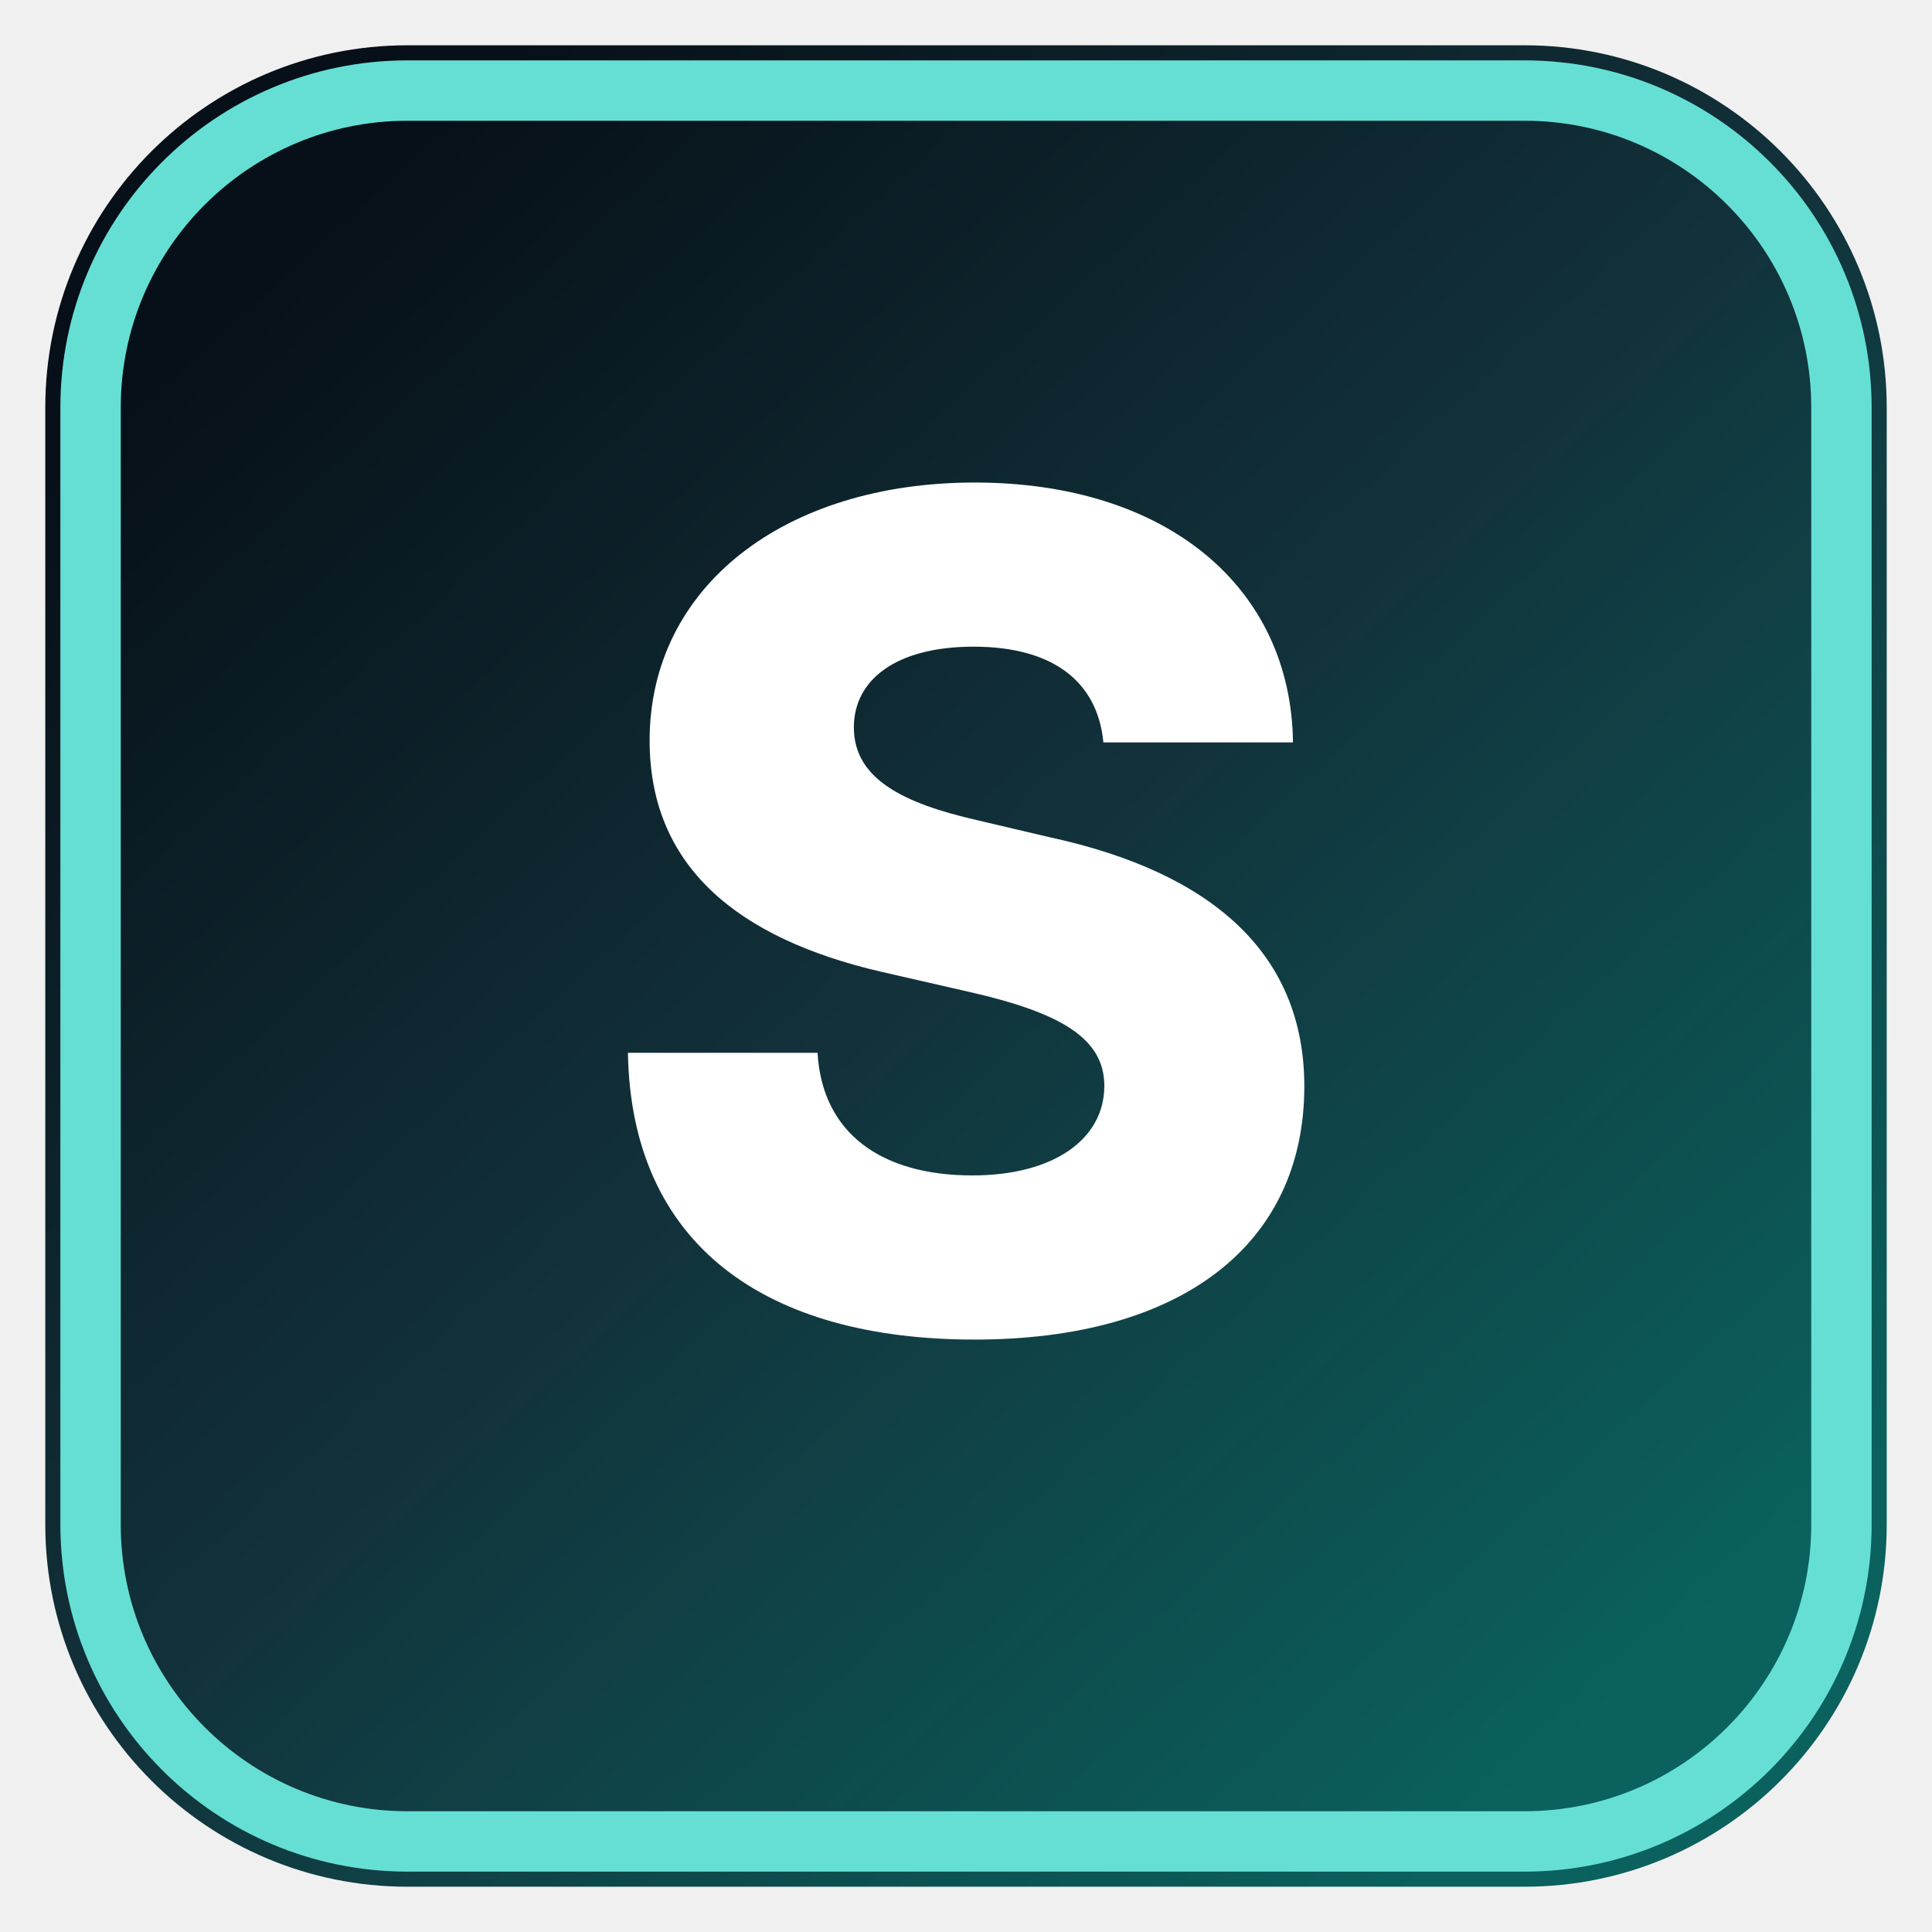
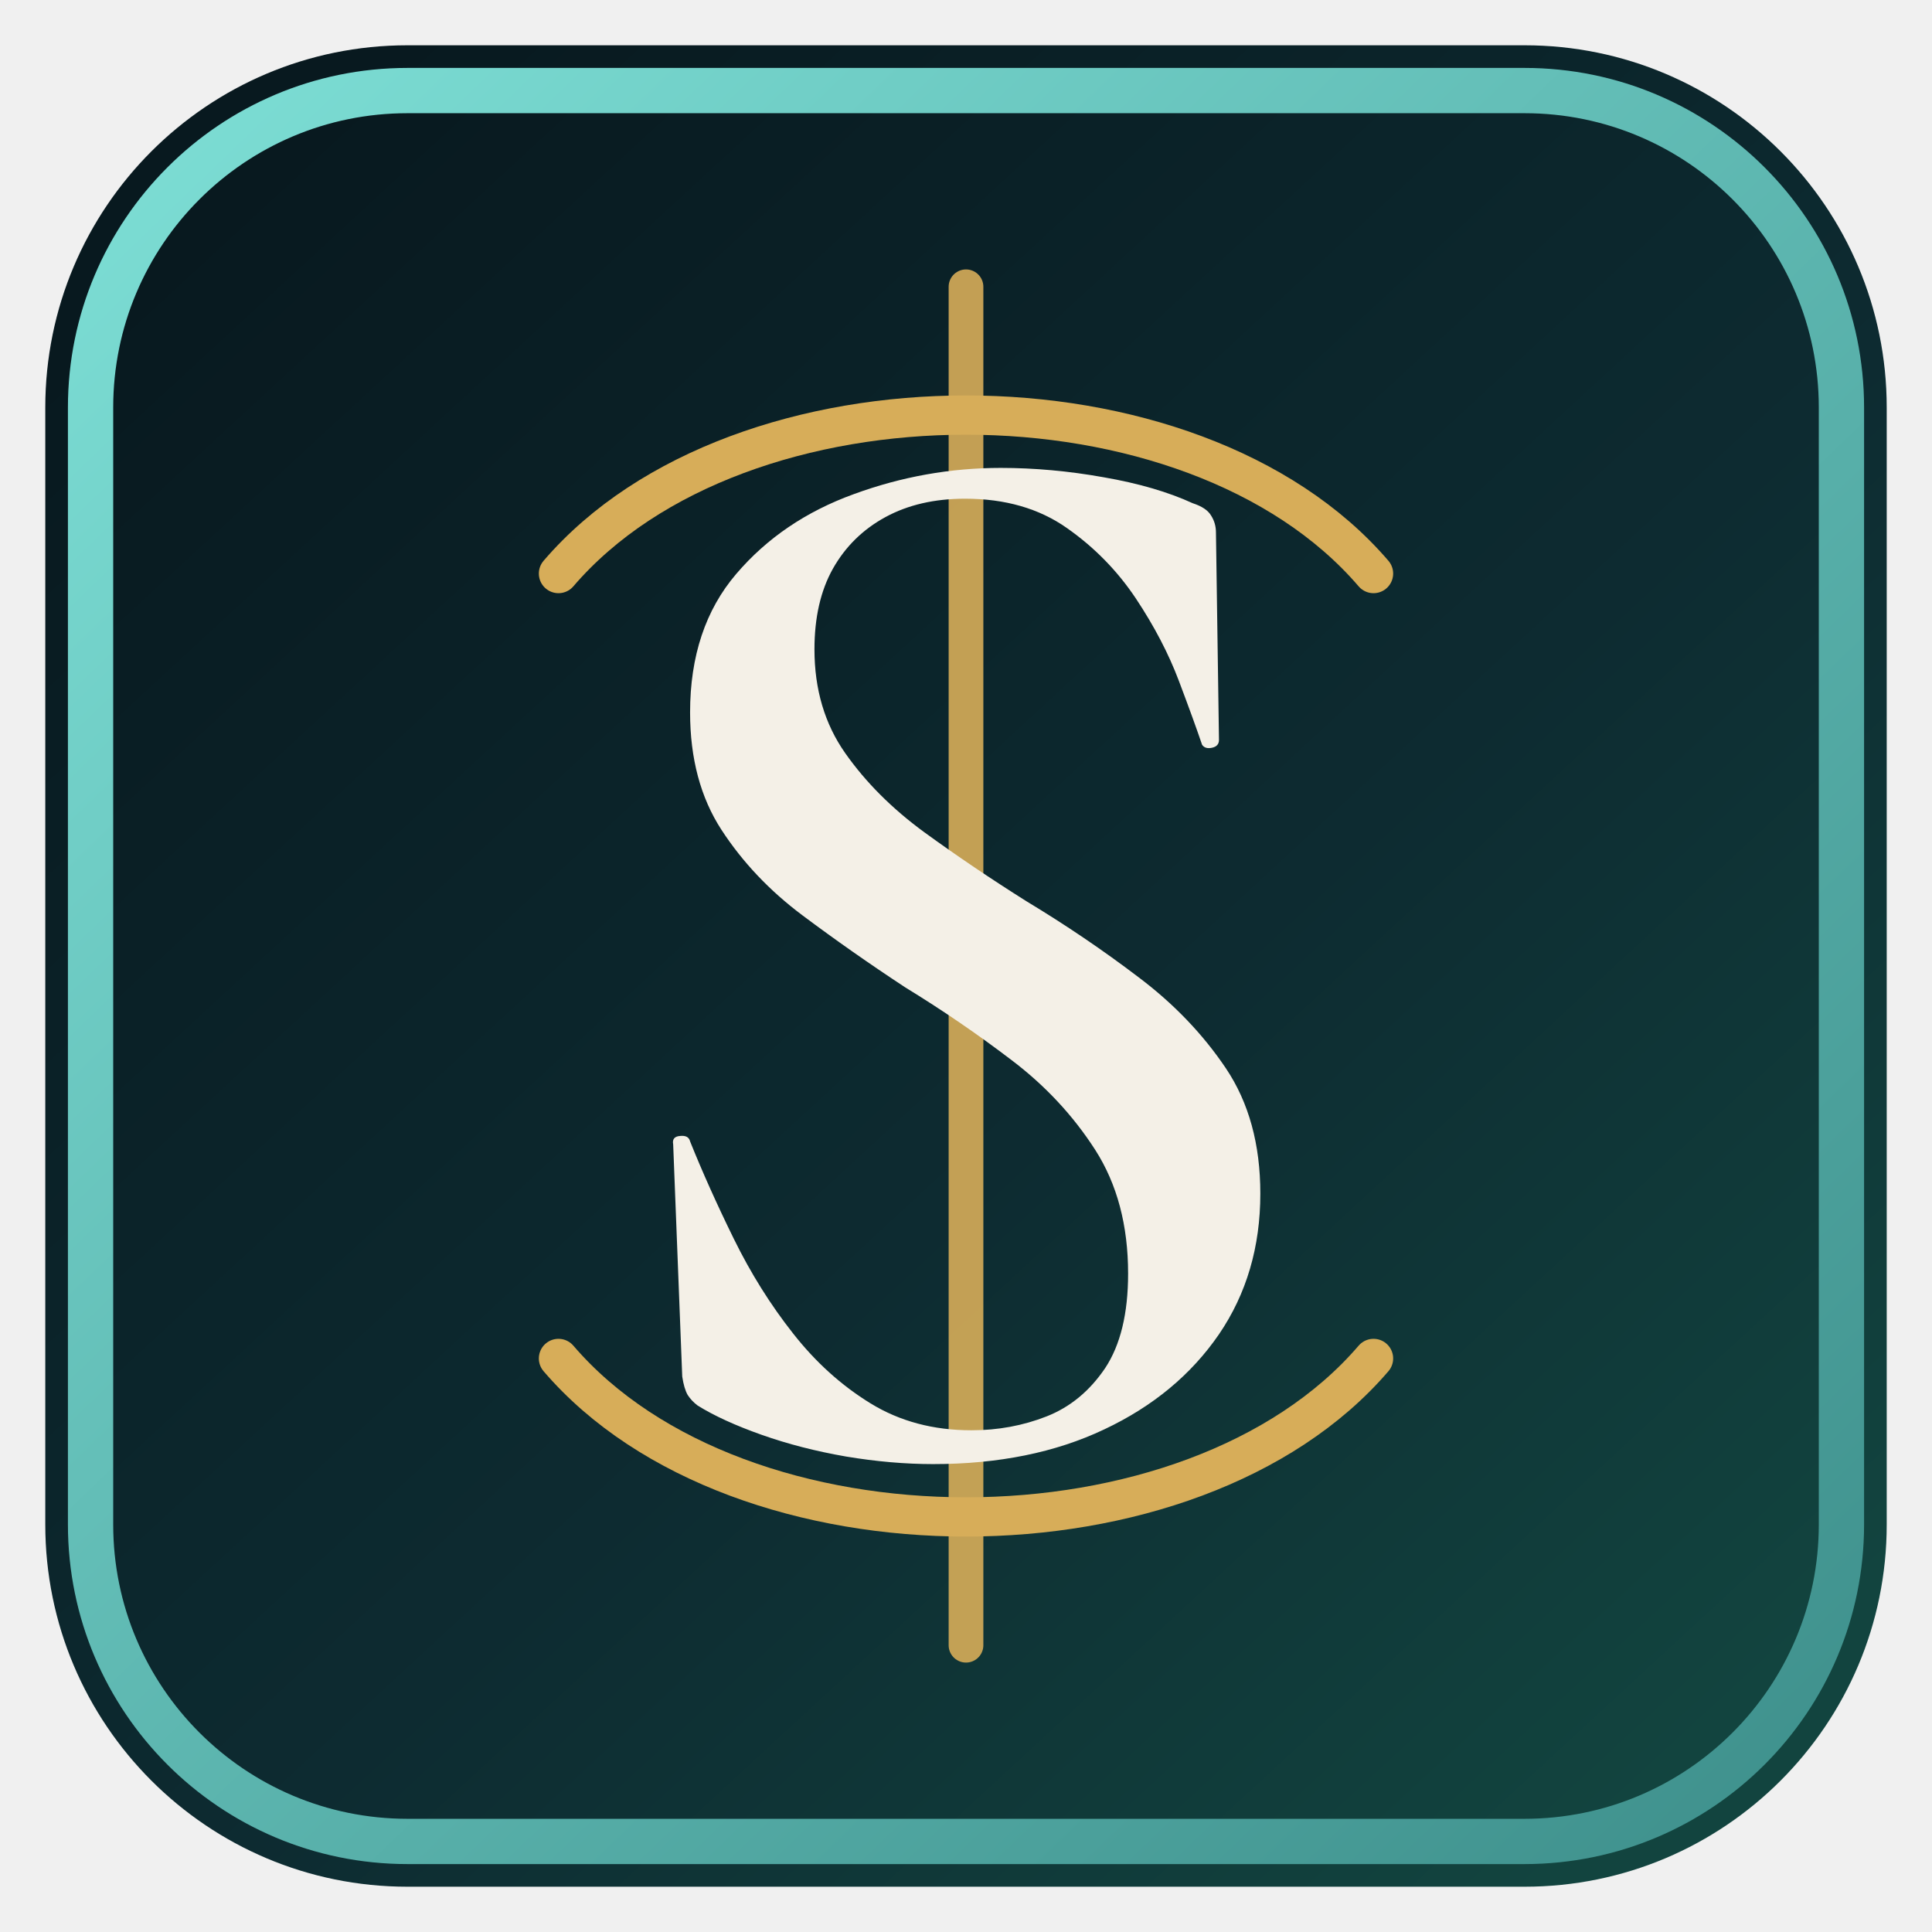
<svg xmlns="http://www.w3.org/2000/svg" viewBox="0 0 64 64">
  <defs>
-     <linearGradient id="bg" x1="10" y1="8" x2="54" y2="56" gradientUnits="userSpaceOnUse">
-       <stop stop-color="#071018" />
-       <stop offset=".48" stop-color="#12313a" />
-       <stop offset="1" stop-color="#0a615d" />
+     <linearGradient id="bg" x1="8" y1="6" x2="56" y2="58" gradientUnits="userSpaceOnUse">
+       <stop stop-color="#08191f" />
+       <stop offset=".58" stop-color="#0d2b31" />
+       <stop offset="1" stop-color="#12443f" />
    </linearGradient>
-     <linearGradient id="shine" x1="12" y1="10" x2="42" y2="34" gradientUnits="userSpaceOnUse">
-       <stop stop-color="#ffffff" stop-opacity=".18" />
-       <stop offset="1" stop-color="#ffffff" stop-opacity="0" />
+     <linearGradient id="edge" x1="5" y1="4" x2="59" y2="60" gradientUnits="userSpaceOnUse">
+       <stop stop-color="#7cddd4" />
+       <stop offset="1" stop-color="#3f918d" />
    </linearGradient>
  </defs>
  <rect x="1.5" y="1.5" width="61" height="61" rx="12" fill="url(#bg)" />
-   <rect x="3" y="3" width="58" height="58" rx="10.5" fill="none" stroke="#65dfd4" stroke-width="2" />
-   <text x="32" y="44" text-anchor="middle" font-family="'Space Grotesk', Inter, Arial, sans-serif" font-size="38" font-weight="800" fill="#ffffff">S</text>
+   <rect x="3" y="3" width="58" height="58" rx="10.5" fill="none" stroke="url(#edge)" stroke-width="1.5" />
+   <g fill="none" stroke="#d7ad59" stroke-linecap="round">
+     <path d="M32 9.5v45" stroke-width="1.15" opacity=".9" />
+     <path d="M18.5 19c6-7 21-7 27 0" stroke-width="1.3" />
+     <path d="M18.5 45c6 7 21 7 27 0" stroke-width="1.3" />
+   </g>
+   <path d="M26.98 21.51Q26.98 23.5 28 24.95Q29.02 26.4 30.62 27.57Q32.23 28.74 34.01 29.86Q35.95 31.03 37.7 32.36Q39.46 33.68 40.61 35.39Q41.75 37.09 41.75 39.54Q41.75 42.19 40.38 44.2Q39 46.21 36.58 47.35Q34.16 48.5 30.91 48.5Q29.53 48.5 28.03 48.25Q26.53 47.99 25.23 47.53Q23.93 47.07 23.11 46.56Q22.91 46.41 22.78 46.21Q22.66 46 22.6 45.6L22.3 37.91Q22.25 37.65 22.53 37.63Q22.81 37.6 22.86 37.81Q23.47 39.33 24.31 41.04Q25.15 42.75 26.27 44.17Q27.39 45.6 28.84 46.49Q30.29 47.38 32.18 47.38Q33.5 47.38 34.67 46.92Q35.84 46.46 36.61 45.32Q37.37 44.17 37.37 42.19Q37.37 39.79 36.28 38.09Q35.18 36.38 33.5 35.11Q31.82 33.83 29.99 32.71Q28.21 31.54 26.58 30.32Q24.95 29.1 23.9 27.49Q22.86 25.89 22.86 23.6Q22.86 20.8 24.39 19.01Q25.91 17.23 28.28 16.37Q30.65 15.5 33.15 15.5Q34.83 15.5 36.56 15.81Q38.29 16.11 39.51 16.67Q39.97 16.82 40.12 17.08Q40.28 17.33 40.28 17.64L40.38 24.51Q40.38 24.72 40.15 24.77Q39.92 24.82 39.82 24.67Q39.56 23.9 39.05 22.55Q38.54 21.2 37.63 19.83Q36.71 18.45 35.34 17.49Q33.96 16.52 31.97 16.52Q30.45 16.52 29.33 17.13Q28.21 17.74 27.59 18.84Q26.98 19.93 26.98 21.51Z" fill="#f4f0e7" />
</svg>
